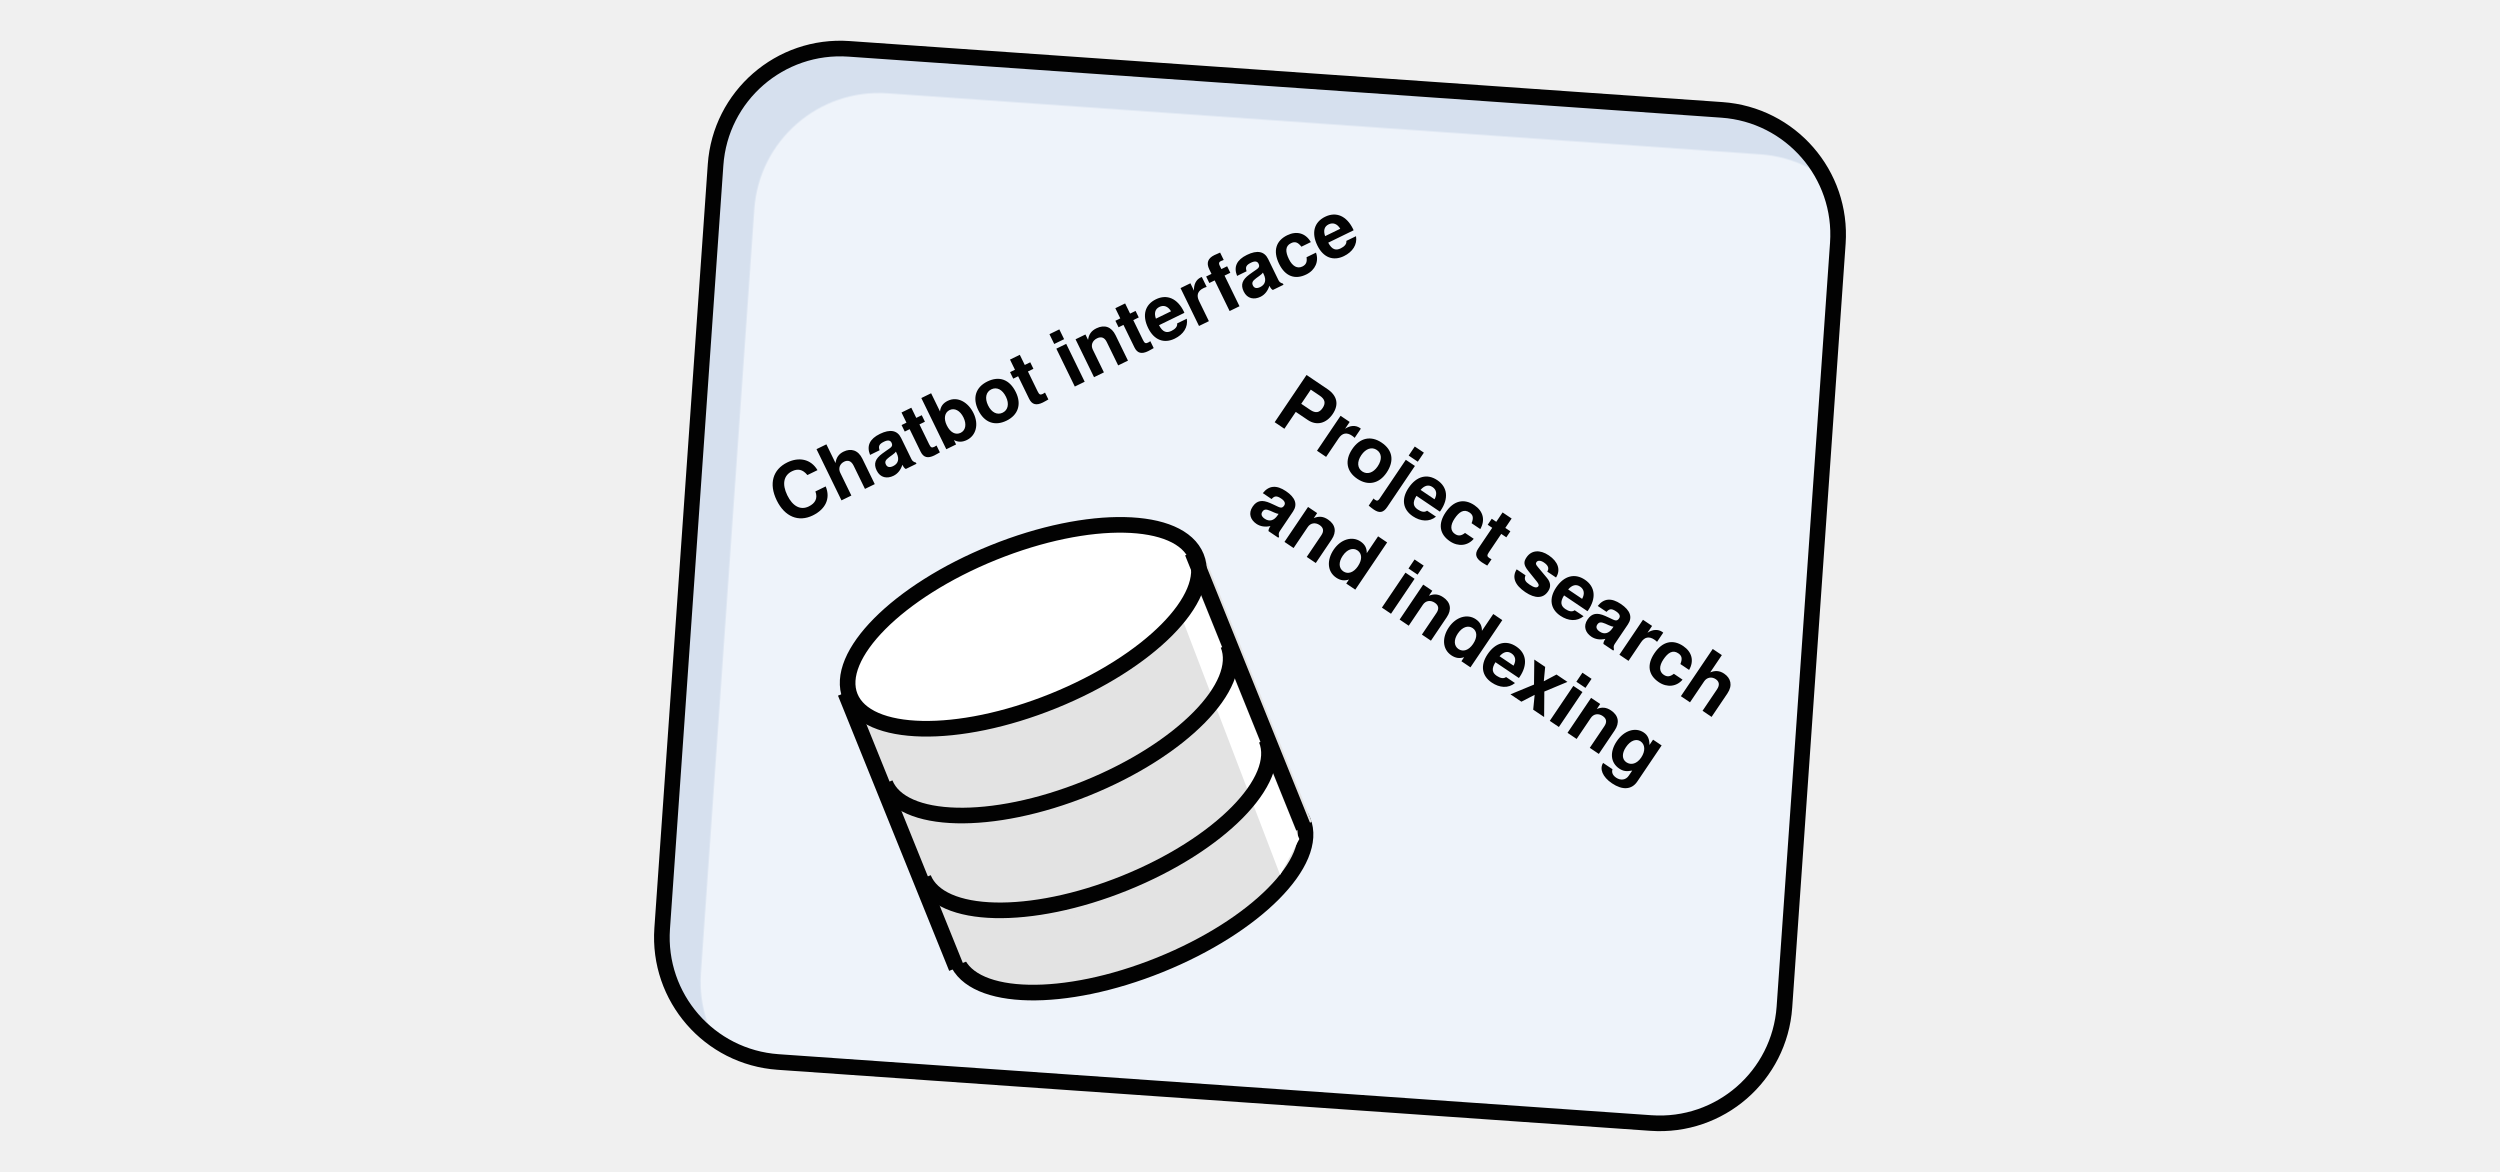
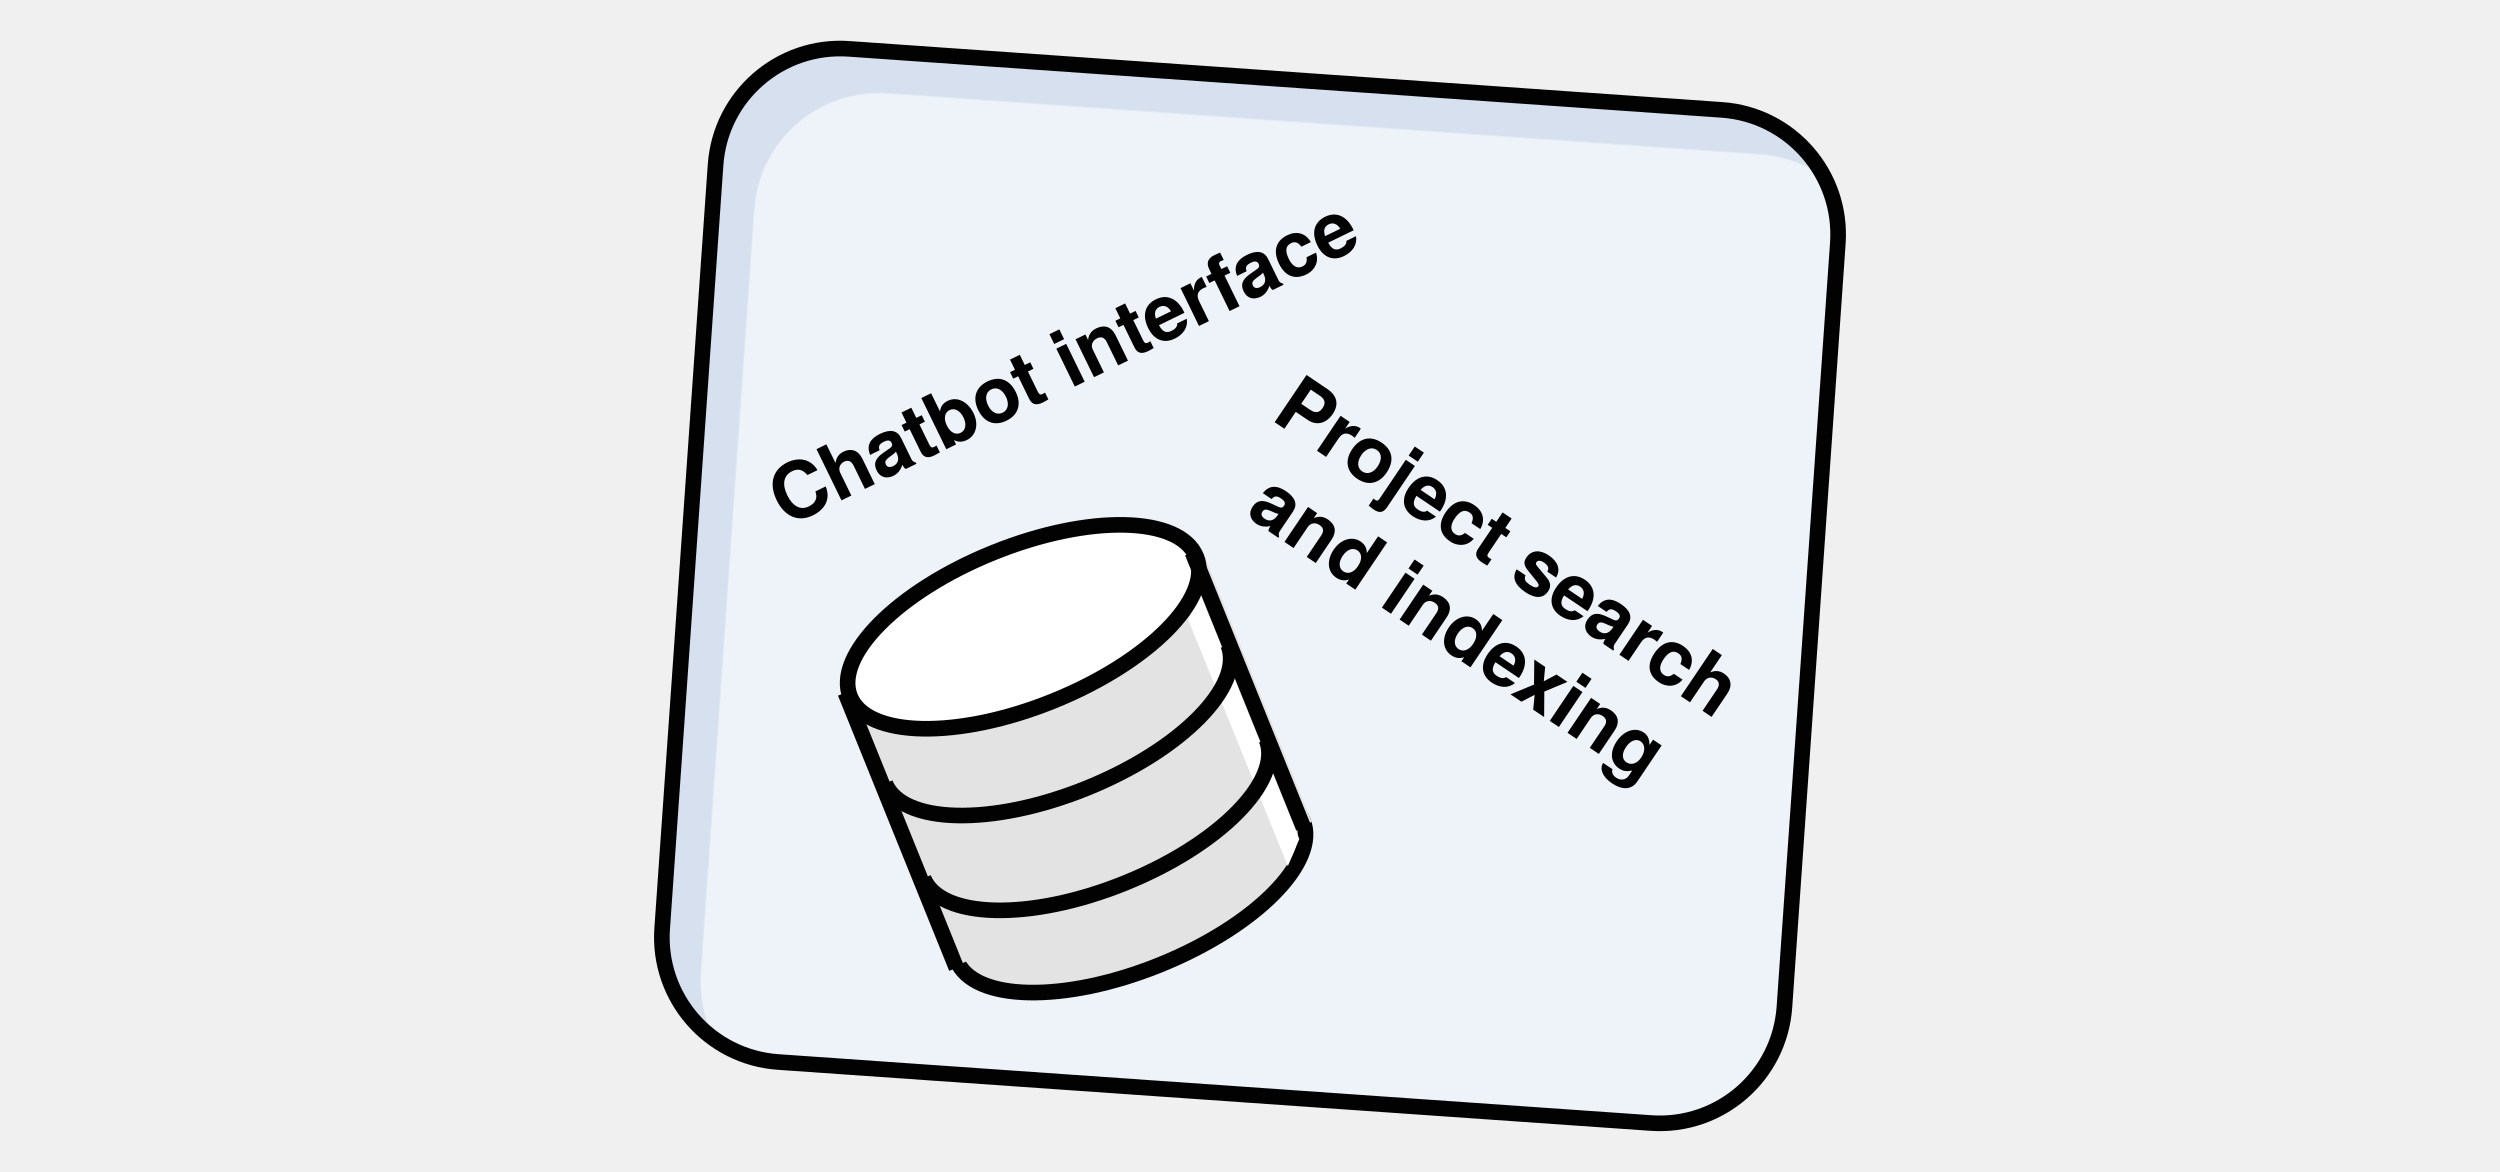
<svg xmlns="http://www.w3.org/2000/svg" xmlns:xlink="http://www.w3.org/1999/xlink" width="480px" height="225px" viewBox="0 0 480 225" version="1.1">
  <defs>
    <rect id="path-1" x="-9.54969437e-12" y="-7.27595761e-12" width="216" height="195" rx="24" />
    <filter x="-2.5%" y="-2.8%" width="105.1%" height="105.6%" filterUnits="objectBoundingBox" id="filter-3">
      <feOffset dx="8" dy="8" in="SourceAlpha" result="shadowOffsetInner1" />
      <feComposite in="shadowOffsetInner1" in2="SourceAlpha" operator="arithmetic" k2="-1" k3="1" result="shadowInnerInner1" />
      <feColorMatrix values="0 0 0 0 0.838   0 0 0 0 0.878   0 0 0 0 0.934  0 0 0 1 0" type="matrix" in="shadowInnerInner1" />
    </filter>
  </defs>
  <g id="Page-2" stroke="none" stroke-width="1" fill="none" fill-rule="evenodd">
    <g id="monolithic_diagram">
      <g transform="translate(240, 112.5) rotate(4) translate(-240, -112.5) translate(132, 15)">
        <mask id="mask-2" fill="white">
          <use xlink:href="#path-1" />
        </mask>
        <g id="group_background">
          <use fill="#EEF3FA" fill-rule="evenodd" xlink:href="#path-1" />
          <use fill="black" fill-opacity="1" filter="url(#filter-3)" xlink:href="#path-1" />
          <use stroke="#000000" stroke-width="3" xlink:href="#path-1" />
        </g>
        <text id="Chatbot-interface" mask="url(#mask-2)" transform="translate(69.48708, 56.0491) rotate(-30) translate(-69.48708, -56.0491) " font-family="HelveticaNeue-Bold, Helvetica Neue" font-size="15" font-weight="bold" fill="#000000">
          <tspan x="6.99" y="62.049">Chatbot interface</tspan>
        </text>
        <text id="Project-search-and-i" mask="url(#mask-2)" transform="translate(153.0438, 93.81539) rotate(-330) translate(-153.0438, -93.81539) " font-family="HelveticaNeue-Bold, Helvetica Neue" font-size="15" font-weight="bold" fill="#000000">
          <tspan x="101.084" y="90.815">Project search </tspan>
          <tspan x="107.361" y="108.815">and indexing</tspan>
        </text>
        <g id="database" mask="url(#mask-2)">
          <g transform="translate(77.12733, 133.2563) rotate(-26) translate(-77.12733, -133.2563) translate(39.12733, 90.25627)">
            <ellipse id="Oval-Copy" stroke="#000000" stroke-width="3" fill="#E3E3E3" fill-rule="evenodd" cx="38.125" cy="69.999" rx="35.84" ry="15.366" />
            <rect id="Rectangle" stroke="none" fill="#E3E3E3" fill-rule="evenodd" x="0.791" y="14.512" width="74.667" height="56.341" />
-             <polygon id="Rectangle-2-Copy" stroke="none" fill="#FFFFFF" fill-rule="evenodd" points="67 25 72 22 72 73 66 78" />
+             <polygon id="Rectangle-2-Copy" stroke="none" fill="#FFFFFF" fill-rule="evenodd" points="68 26 72 22 72 73 68 77" />
            <ellipse id="Oval" stroke="#000000" stroke-width="3" fill="#FFFFFF" fill-rule="evenodd" cx="38.125" cy="15.366" rx="35.84" ry="15.366" />
            <path d="M73.284,52.926 C73.284,61.412 57.391,68.292 37.784,68.292 C18.178,68.292 2.284,61.412 2.284,52.926" id="Oval-Copy-2" stroke="#000000" stroke-width="3" fill="none" />
            <path d="M73.284,33.292 C73.284,41.779 57.391,48.658 37.784,48.658 C18.178,48.658 2.284,41.779 2.284,33.292" id="Oval-Copy-3" stroke="#000000" stroke-width="3" fill="none" />
            <path d="M1.685,15.793 L1.685,69.782" id="Line" stroke="#000000" stroke-width="3" fill="none" stroke-linecap="square" />
            <path d="M73.571,15.793 L73.571,69.782" id="Line-Copy" stroke="#000000" stroke-width="3" fill="none" stroke-linecap="square" />
          </g>
        </g>
      </g>
      <rect id="Rectangle-8" fill-opacity="0.01" fill="#FFFFFF" x="0" y="0" width="480" height="225" />
    </g>
  </g>
</svg>
